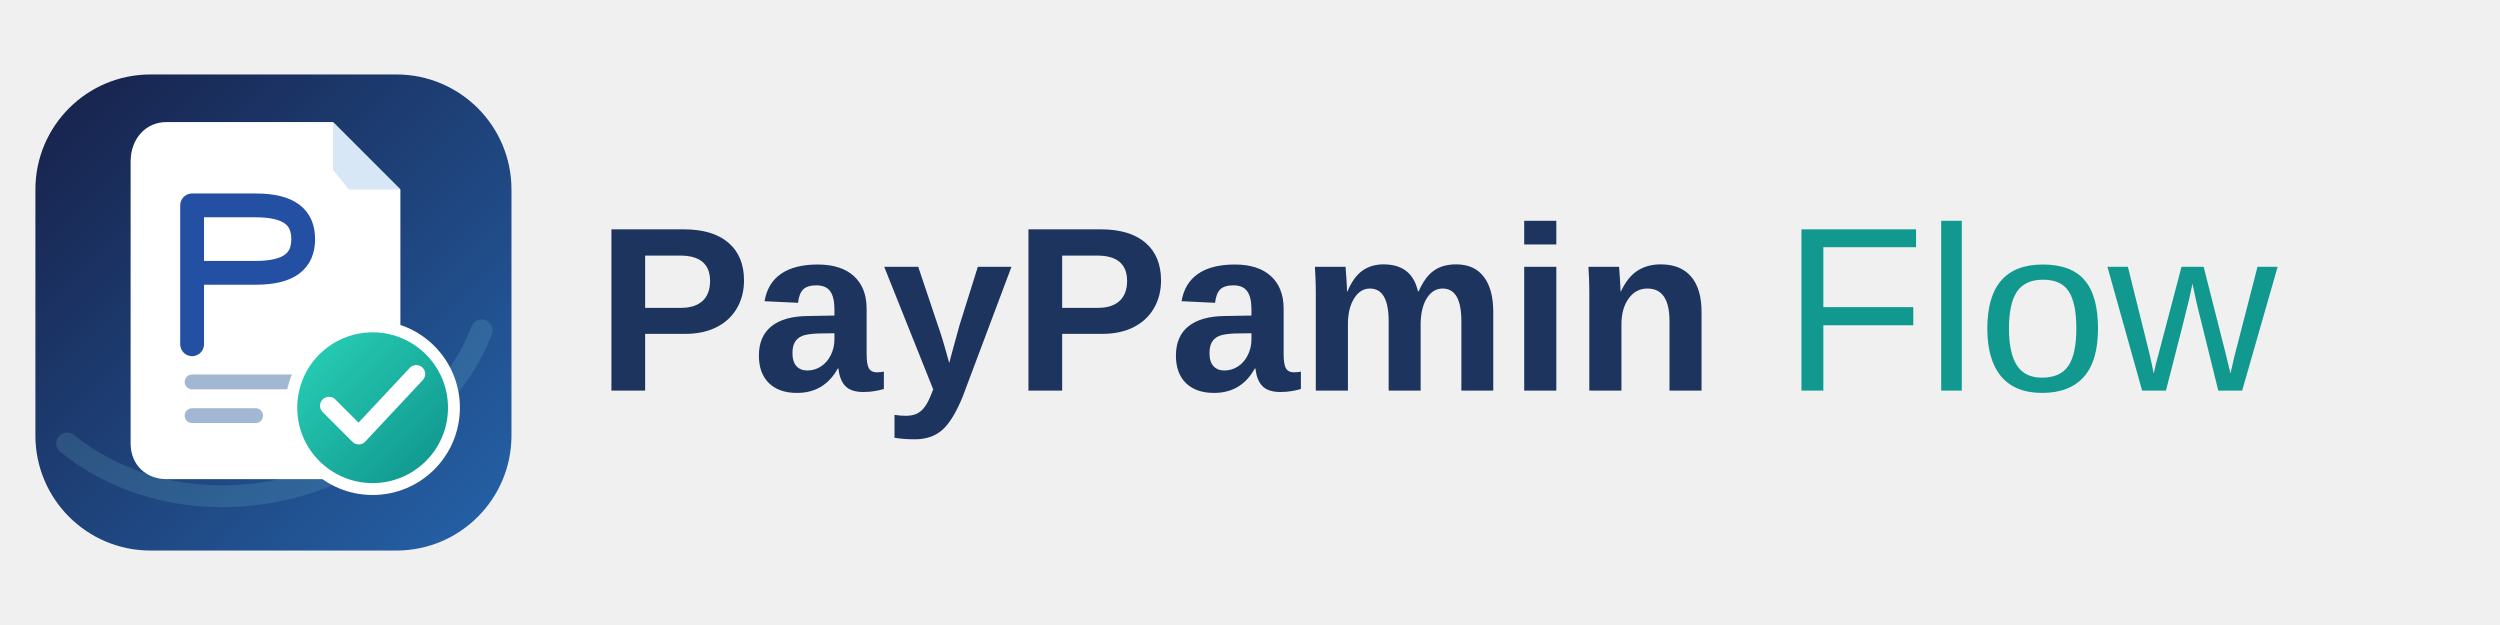
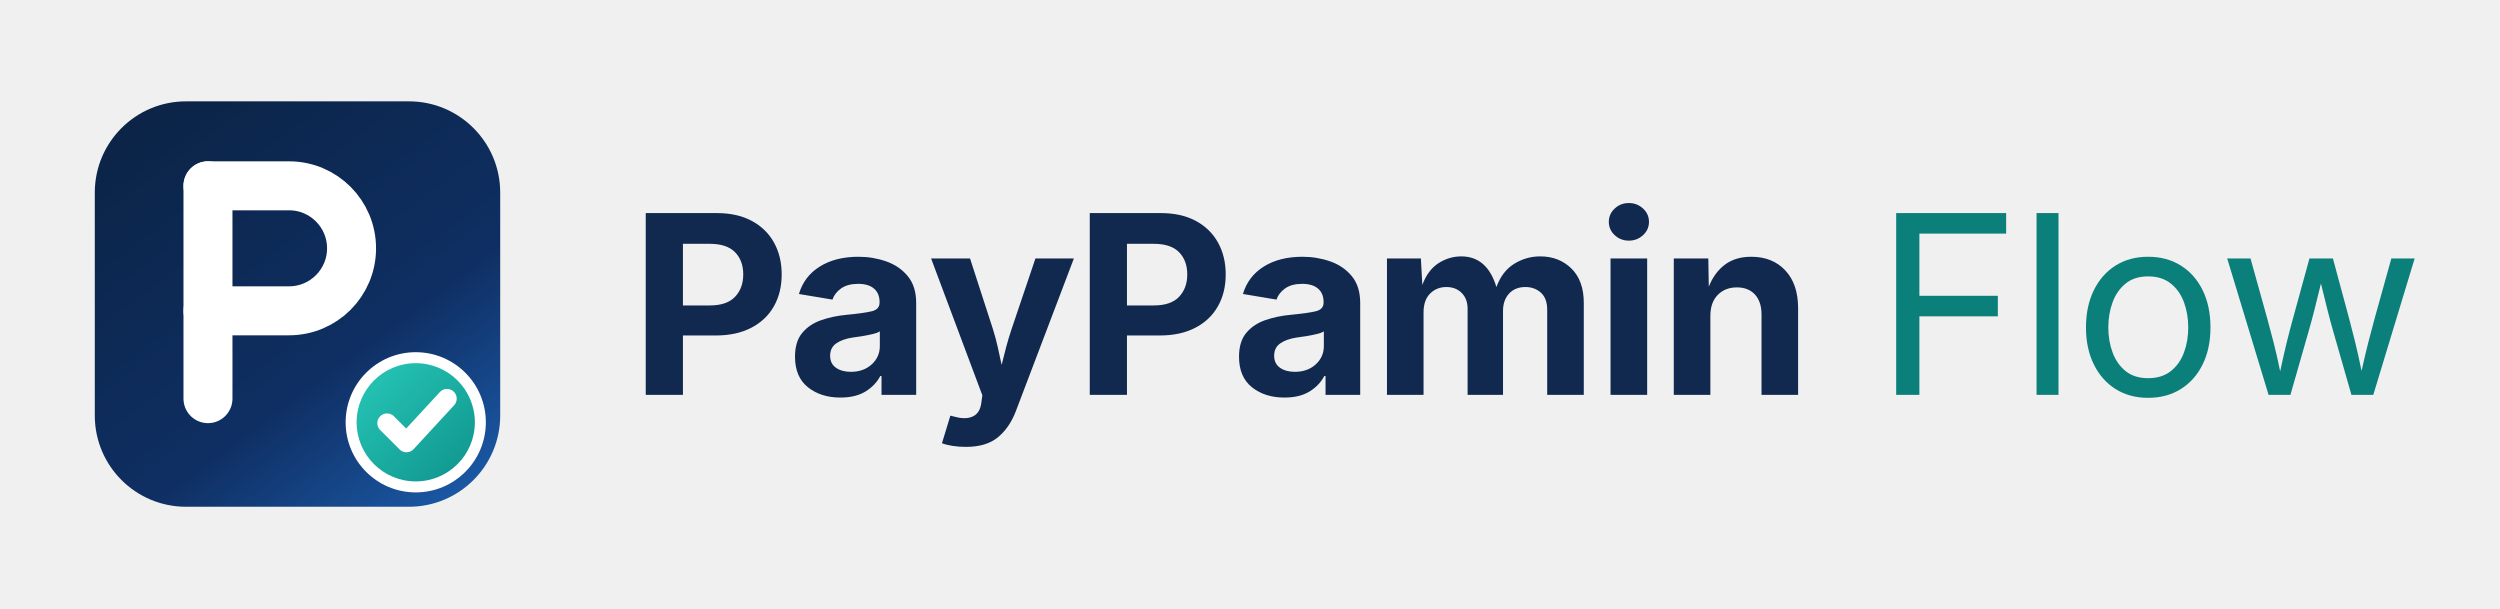
- <svg xmlns="http://www.w3.org/2000/svg" width="512" height="128" viewBox="0 0 512 128" role="img" aria-labelledby="title description">
-   <defs>
-     <linearGradient id="logo-background" x1="0" y1="0" x2="1" y2="1">
-       <stop offset="0" stop-color="#172048" />
-       <stop offset="1" stop-color="#2563AA" />
-     </linearGradient>
-     <linearGradient id="logo-completion" x1="0" y1="0" x2="1" y2="1">
-       <stop offset="0" stop-color="#29D3B7" />
-       <stop offset="1" stop-color="#0E918B" />
-     </linearGradient>
-   </defs>
-   <g transform="translate(4 12) scale(0.203125)">
-     <rect x="16" y="16" width="480" height="480" rx="116" fill="url(#logo-background)" />
-     <path d="M48 388C140 462 272 454 360 394C416 358 448 320 466 274" fill="none" stroke="#85E1E0" stroke-opacity="0.15" stroke-width="22" stroke-linecap="round" />
-     <path d="M148 64H316L384 132V388C384 410 370 424 346 424H148C128 424 112 410 112 388V104C112 80 128 64 148 64Z" fill="#FFFFFF" />
-     <path d="M316 64V112L332 132H384L316 64Z" fill="#D8E7F5" />
-     <path d="M174 288V148H238C272 148 286 160 286 182C286 204 272 216 238 216H174" fill="none" stroke="#2450A4" stroke-width="24" stroke-linecap="round" stroke-linejoin="round" />
-     <path d="M174 326H278M174 360H238" fill="none" stroke="#A2B8D2" stroke-width="15" stroke-linecap="round" />
-     <circle cx="356" cy="352" r="88" fill="#FFFFFF" />
-     <circle cx="356" cy="352" r="76" fill="url(#logo-completion)" />
-     <path d="M312 350L342 380L400 318" fill="none" stroke="#FFFFFF" stroke-width="18" stroke-linecap="round" stroke-linejoin="round" />
+ <svg xmlns="http://www.w3.org/2000/svg" width="740" height="180" viewBox="0 0 739.88 180" role="img" aria-labelledby="ppf-logo-title ppf-logo-desc">
+   <g transform="translate(24 26.00) scale(0.25)">
+     <defs>
+       <linearGradient id="ppf-mark-bg" x1="96" y1="24" x2="448" y2="500" gradientUnits="userSpaceOnUse">
+         <stop offset="0" stop-color="#0B2447" />
+         <stop offset="0.62" stop-color="#0F2F63" />
+         <stop offset="1" stop-color="#1B5AA8" />
+       </linearGradient>
+       <linearGradient id="ppf-mark-badge" x1="340" y1="336" x2="470" y2="470" gradientUnits="userSpaceOnUse">
+         <stop offset="0" stop-color="#25C4B4" />
+         <stop offset="1" stop-color="#0E918B" />
+       </linearGradient>
+     </defs>
+     <rect x="16" y="16" width="480" height="480" rx="108" fill="url(#ppf-mark-bg)" />
+     <g fill="none" stroke="#FFFFFF" stroke-width="58" stroke-linecap="round" stroke-linejoin="round">
+       <path d="M150 116V368" />
+       <path d="M150 116H246A74 74 0 0 1 246 264H150" />
+     </g>
+     <circle cx="396" cy="396" r="83" fill="#FFFFFF" />
+     <circle cx="396" cy="396" r="70" fill="url(#ppf-mark-badge)" />
+     <path d="M362 397L385 420L433 368" fill="none" stroke="#FFFFFF" stroke-width="23" stroke-linecap="round" stroke-linejoin="round" />
  </g>
-   <text x="122" y="80" fill="#1D355E" font-family="'Segoe UI',Arial,sans-serif" font-size="48" font-weight="700">PayPamin</text>
-   <text x="365" y="80" fill="#11998F" font-family="'Segoe UI',Arial,sans-serif" font-size="48" font-weight="400">Flow</text>
+   <path d="M4.88 0V-53.82H25.86Q32.01 -53.82 36.3 -51.49Q40.6 -49.16 42.86 -45.06Q45.12 -40.96 45.12 -35.65Q45.12 -30.31 42.82 -26.24Q40.53 -22.18 36.16 -19.89Q31.79 -17.59 25.61 -17.59H15.89V0ZM15.89 -26.48H23.84Q28.9 -26.48 31.32 -29.04Q33.74 -31.61 33.74 -35.65Q33.74 -39.74 31.32 -42.23Q28.9 -44.72 23.81 -44.72H15.89Z M62.5 0.79Q56.72 0.79 52.89 -2.26Q49.06 -5.31 49.06 -11.31Q49.06 -15.82 51.23 -18.39Q53.39 -20.95 56.86 -22.14Q60.33 -23.34 64.3 -23.7Q69.51 -24.2 71.8 -24.76Q74.09 -25.32 74.09 -27.31V-27.49Q74.09 -30.05 72.45 -31.46Q70.81 -32.87 67.77 -32.87Q64.63 -32.87 62.71 -31.52Q60.8 -30.16 60.15 -28.21L50.22 -29.87Q51.77 -35.11 56.41 -38Q61.05 -40.89 67.81 -40.89Q72.14 -40.89 76.06 -39.52Q79.98 -38.15 82.46 -35.13Q84.93 -32.11 84.93 -27.2V0H74.67V-5.6H74.31Q72.83 -2.78 69.9 -0.99Q66.98 0.79 62.5 0.79ZM65.57 -6.83Q69.36 -6.83 71.76 -9.03Q74.17 -11.23 74.17 -14.45V-18.82Q73.52 -18.35 72.05 -18.01Q70.59 -17.66 68.96 -17.39Q67.34 -17.12 66.15 -16.98Q63.15 -16.54 61.31 -15.28Q59.46 -14.02 59.46 -11.6Q59.46 -9.25 61.18 -8.04Q62.9 -6.83 65.57 -6.83Z M92.56 14.3 95.05 6.14 96.39 6.47Q99.67 7.37 101.77 6.34Q103.86 5.31 104.22 2.28L104.51 0.11L89.34 -40.39H100.87L107.66 -19.43Q108.49 -16.8 109.07 -14.18Q109.64 -11.56 110.22 -8.89Q110.87 -11.6 111.58 -14.21Q112.28 -16.83 113.15 -19.43L120.23 -40.39H131.61L114.45 4.77Q112.61 9.64 109.16 12.52Q105.71 15.39 99.64 15.39Q97.47 15.39 95.59 15.08Q93.71 14.77 92.56 14.3Z M136.31 0V-53.82H157.29Q163.44 -53.82 167.73 -51.49Q172.03 -49.16 174.29 -45.06Q176.55 -40.96 176.55 -35.65Q176.55 -30.31 174.25 -26.24Q171.96 -22.18 167.59 -19.89Q163.22 -17.59 157.04 -17.59H147.32V0ZM147.32 -26.48H155.27Q160.33 -26.48 162.75 -29.04Q165.17 -31.61 165.17 -35.65Q165.17 -39.74 162.75 -42.23Q160.33 -44.72 155.24 -44.72H147.32Z M193.93 0.79Q188.15 0.79 184.32 -2.26Q180.49 -5.31 180.49 -11.31Q180.49 -15.82 182.66 -18.39Q184.83 -20.95 188.29 -22.14Q191.76 -23.34 195.73 -23.7Q200.94 -24.2 203.23 -24.76Q205.52 -25.32 205.52 -27.31V-27.49Q205.52 -30.05 203.88 -31.46Q202.24 -32.87 199.2 -32.87Q196.06 -32.87 194.14 -31.52Q192.23 -30.16 191.58 -28.21L181.65 -29.87Q183.2 -35.11 187.84 -38Q192.48 -40.89 199.24 -40.89Q203.57 -40.89 207.49 -39.52Q211.41 -38.15 213.89 -35.13Q216.36 -32.11 216.36 -27.2V0H206.1V-5.6H205.74Q204.26 -2.78 201.33 -0.99Q198.41 0.79 193.93 0.79ZM197 -6.83Q200.79 -6.83 203.19 -9.03Q205.6 -11.23 205.6 -14.45V-18.82Q204.95 -18.35 203.48 -18.01Q202.02 -17.66 200.39 -17.39Q198.77 -17.12 197.58 -16.98Q194.58 -16.54 192.74 -15.28Q190.89 -14.02 190.89 -11.6Q190.89 -9.25 192.61 -8.04Q194.33 -6.83 197 -6.83Z M224.28 0V-40.39H234.32L234.75 -32.55Q236.38 -36.95 239.52 -38.98Q242.66 -41 246.28 -41Q253.93 -41 256.68 -31.93Q258.38 -36.59 261.93 -38.8Q265.49 -41 269.65 -41Q275.21 -41 278.88 -37.41Q282.54 -33.81 282.54 -27.24V0H271.71V-25.18Q271.71 -28.57 269.85 -30.25Q267.99 -31.93 265.28 -31.93Q262.21 -31.93 260.42 -29.98Q258.63 -28.03 258.63 -24.85V0H248.15V-25.47Q248.15 -28.43 246.4 -30.18Q244.65 -31.93 241.87 -31.93Q239.01 -31.93 237.06 -30Q235.11 -28.07 235.11 -24.42V0Z M290.46 0V-40.39H301.3V0ZM295.88 -45.66Q293.42 -45.66 291.69 -47.29Q289.95 -48.91 289.95 -51.22Q289.95 -53.53 291.69 -55.16Q293.42 -56.79 295.88 -56.79Q298.33 -56.79 300.09 -55.16Q301.84 -53.53 301.84 -51.22Q301.84 -48.91 300.09 -47.29Q298.33 -45.66 295.88 -45.66Z M320.01 -23.37V0H309.18V-40.39H319.4L319.54 -32.04Q321.24 -36.27 324.35 -38.58Q327.45 -40.89 332.11 -40.89Q338.4 -40.89 342.19 -36.85Q345.98 -32.8 345.98 -25.68V0H335.15V-23.81Q335.15 -27.56 333.22 -29.69Q331.28 -31.82 327.85 -31.82Q324.38 -31.82 322.2 -29.6Q320.01 -27.38 320.01 -23.37Z" fill="#12294F" transform="translate(186.20 116.89)" />
+   <path d="M6.5 0V-53.82H39.05V-47.75H13.37V-29.33H36.59V-23.26H13.37V0Z M54.55 -53.82V0H48.05V-53.82Z M81.07 0.87Q75.58 0.87 71.44 -1.73Q67.31 -4.33 65 -9.03Q62.68 -13.73 62.68 -19.94Q62.68 -26.26 65 -30.98Q67.31 -35.69 71.44 -38.29Q75.58 -40.89 81.07 -40.89Q86.6 -40.89 90.75 -38.29Q94.91 -35.69 97.22 -30.98Q99.53 -26.26 99.53 -19.94Q99.53 -13.73 97.22 -9.03Q94.91 -4.33 90.75 -1.73Q86.6 0.87 81.07 0.87ZM81.07 -4.95Q85.15 -4.95 87.79 -7.04Q90.43 -9.14 91.69 -12.55Q92.95 -15.97 92.95 -19.94Q92.95 -23.95 91.69 -27.4Q90.43 -30.85 87.79 -32.96Q85.15 -35.08 81.07 -35.08Q77.02 -35.08 74.42 -32.96Q71.82 -30.85 70.56 -27.42Q69.29 -23.99 69.29 -19.94Q69.29 -15.97 70.56 -12.55Q71.82 -9.14 74.42 -7.04Q77.02 -4.95 81.07 -4.95Z M116.73 0 104.48 -40.39H111.38L116.29 -22.76Q117.16 -19.61 118.17 -15.7Q119.18 -11.78 120.16 -6.97Q121.14 -11.6 122.09 -15.5Q123.05 -19.4 123.99 -22.76L128.83 -40.39H135.77L140.53 -22.76Q141.4 -19.51 142.36 -15.62Q143.31 -11.74 144.25 -7.08Q145.27 -11.7 146.26 -15.59Q147.25 -19.47 148.16 -22.76L153.07 -40.39H159.97L147.72 0H141.26L136.02 -18.28Q135.01 -21.75 134.09 -25.43Q133.16 -29.12 132.23 -32.98Q131.32 -29.12 130.36 -25.39Q129.41 -21.67 128.43 -18.28L123.19 0Z" fill="#0B7F79" transform="translate(554.71 116.89)" />
</svg>
